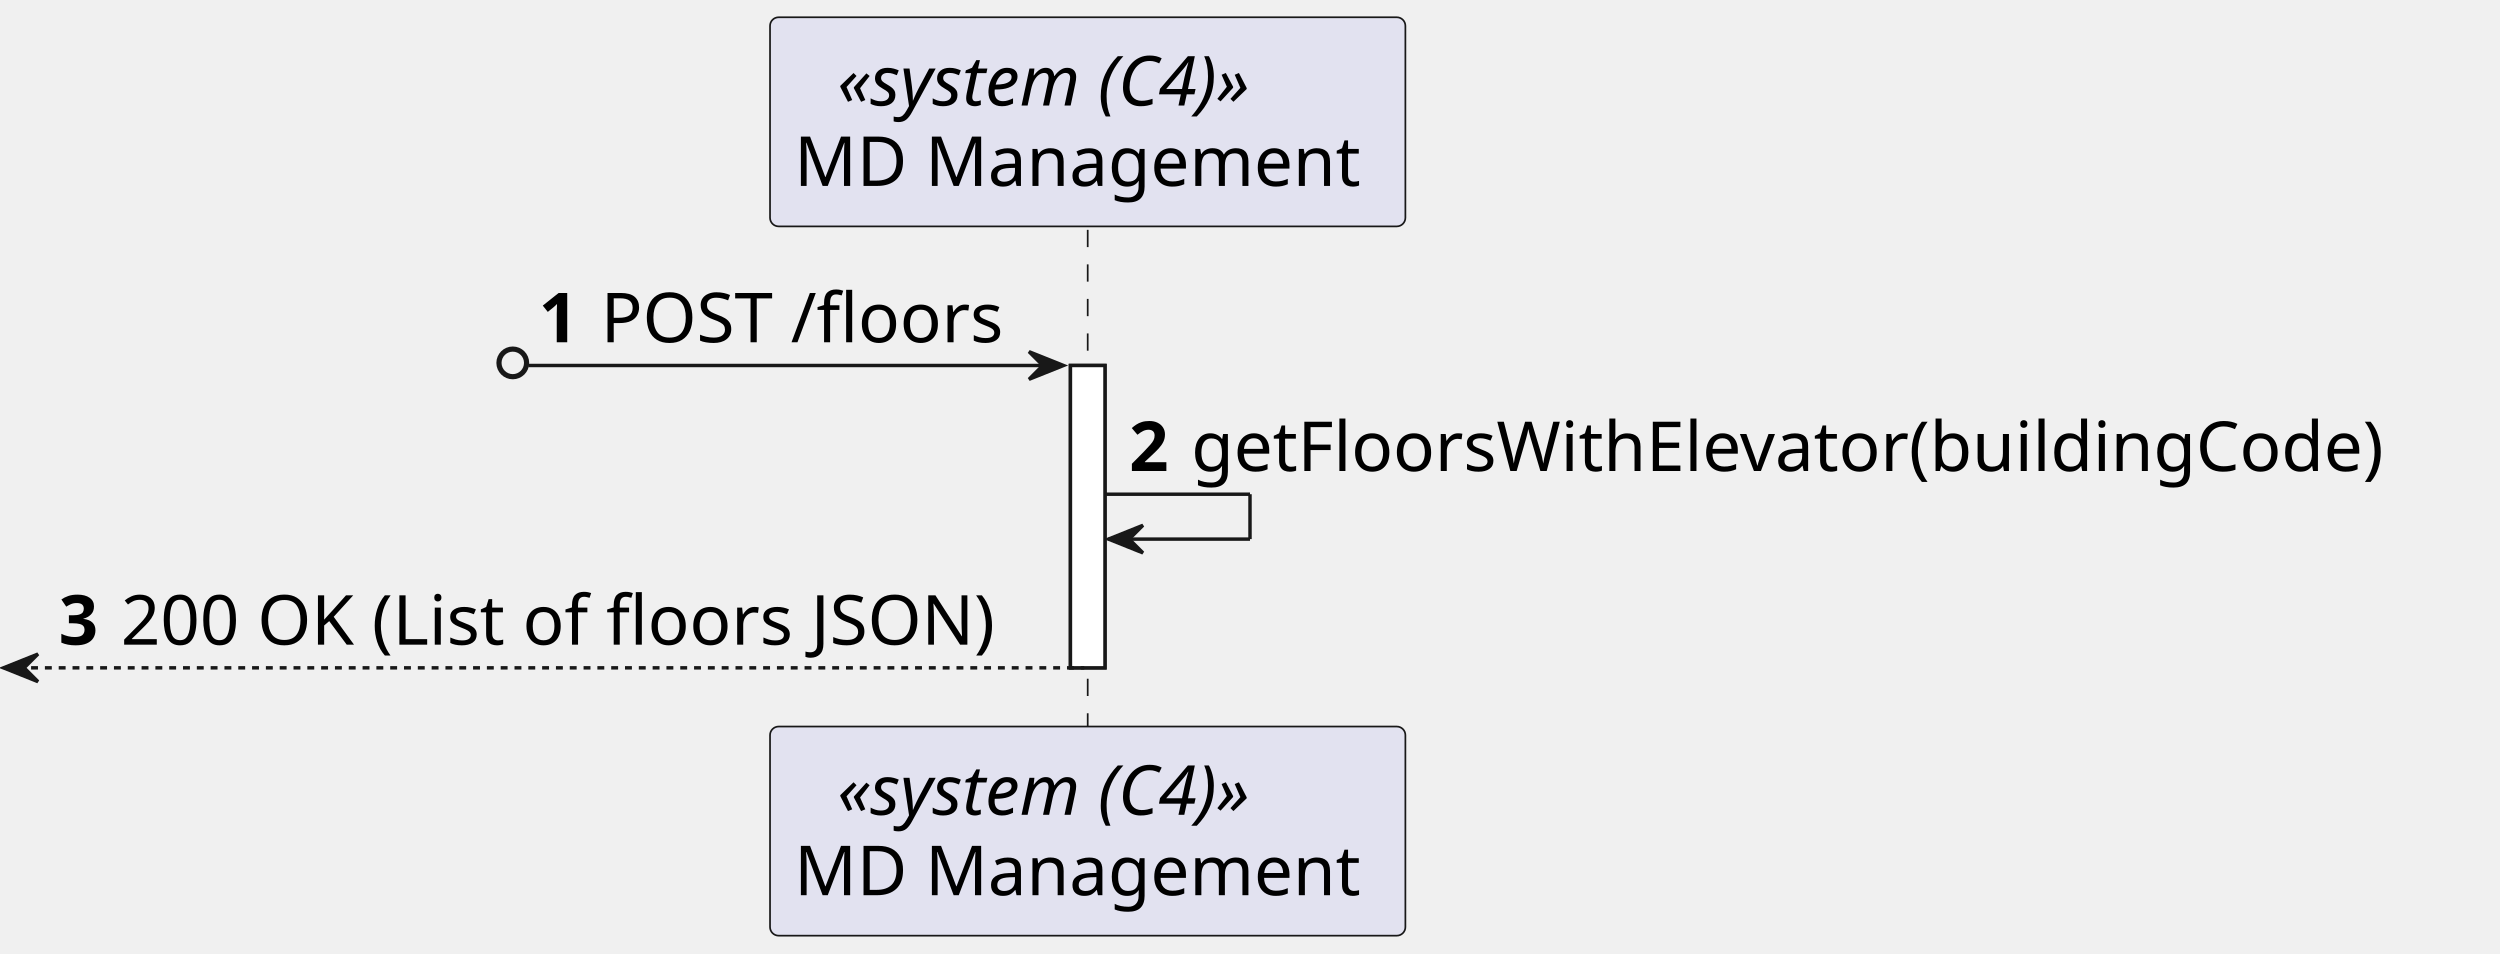
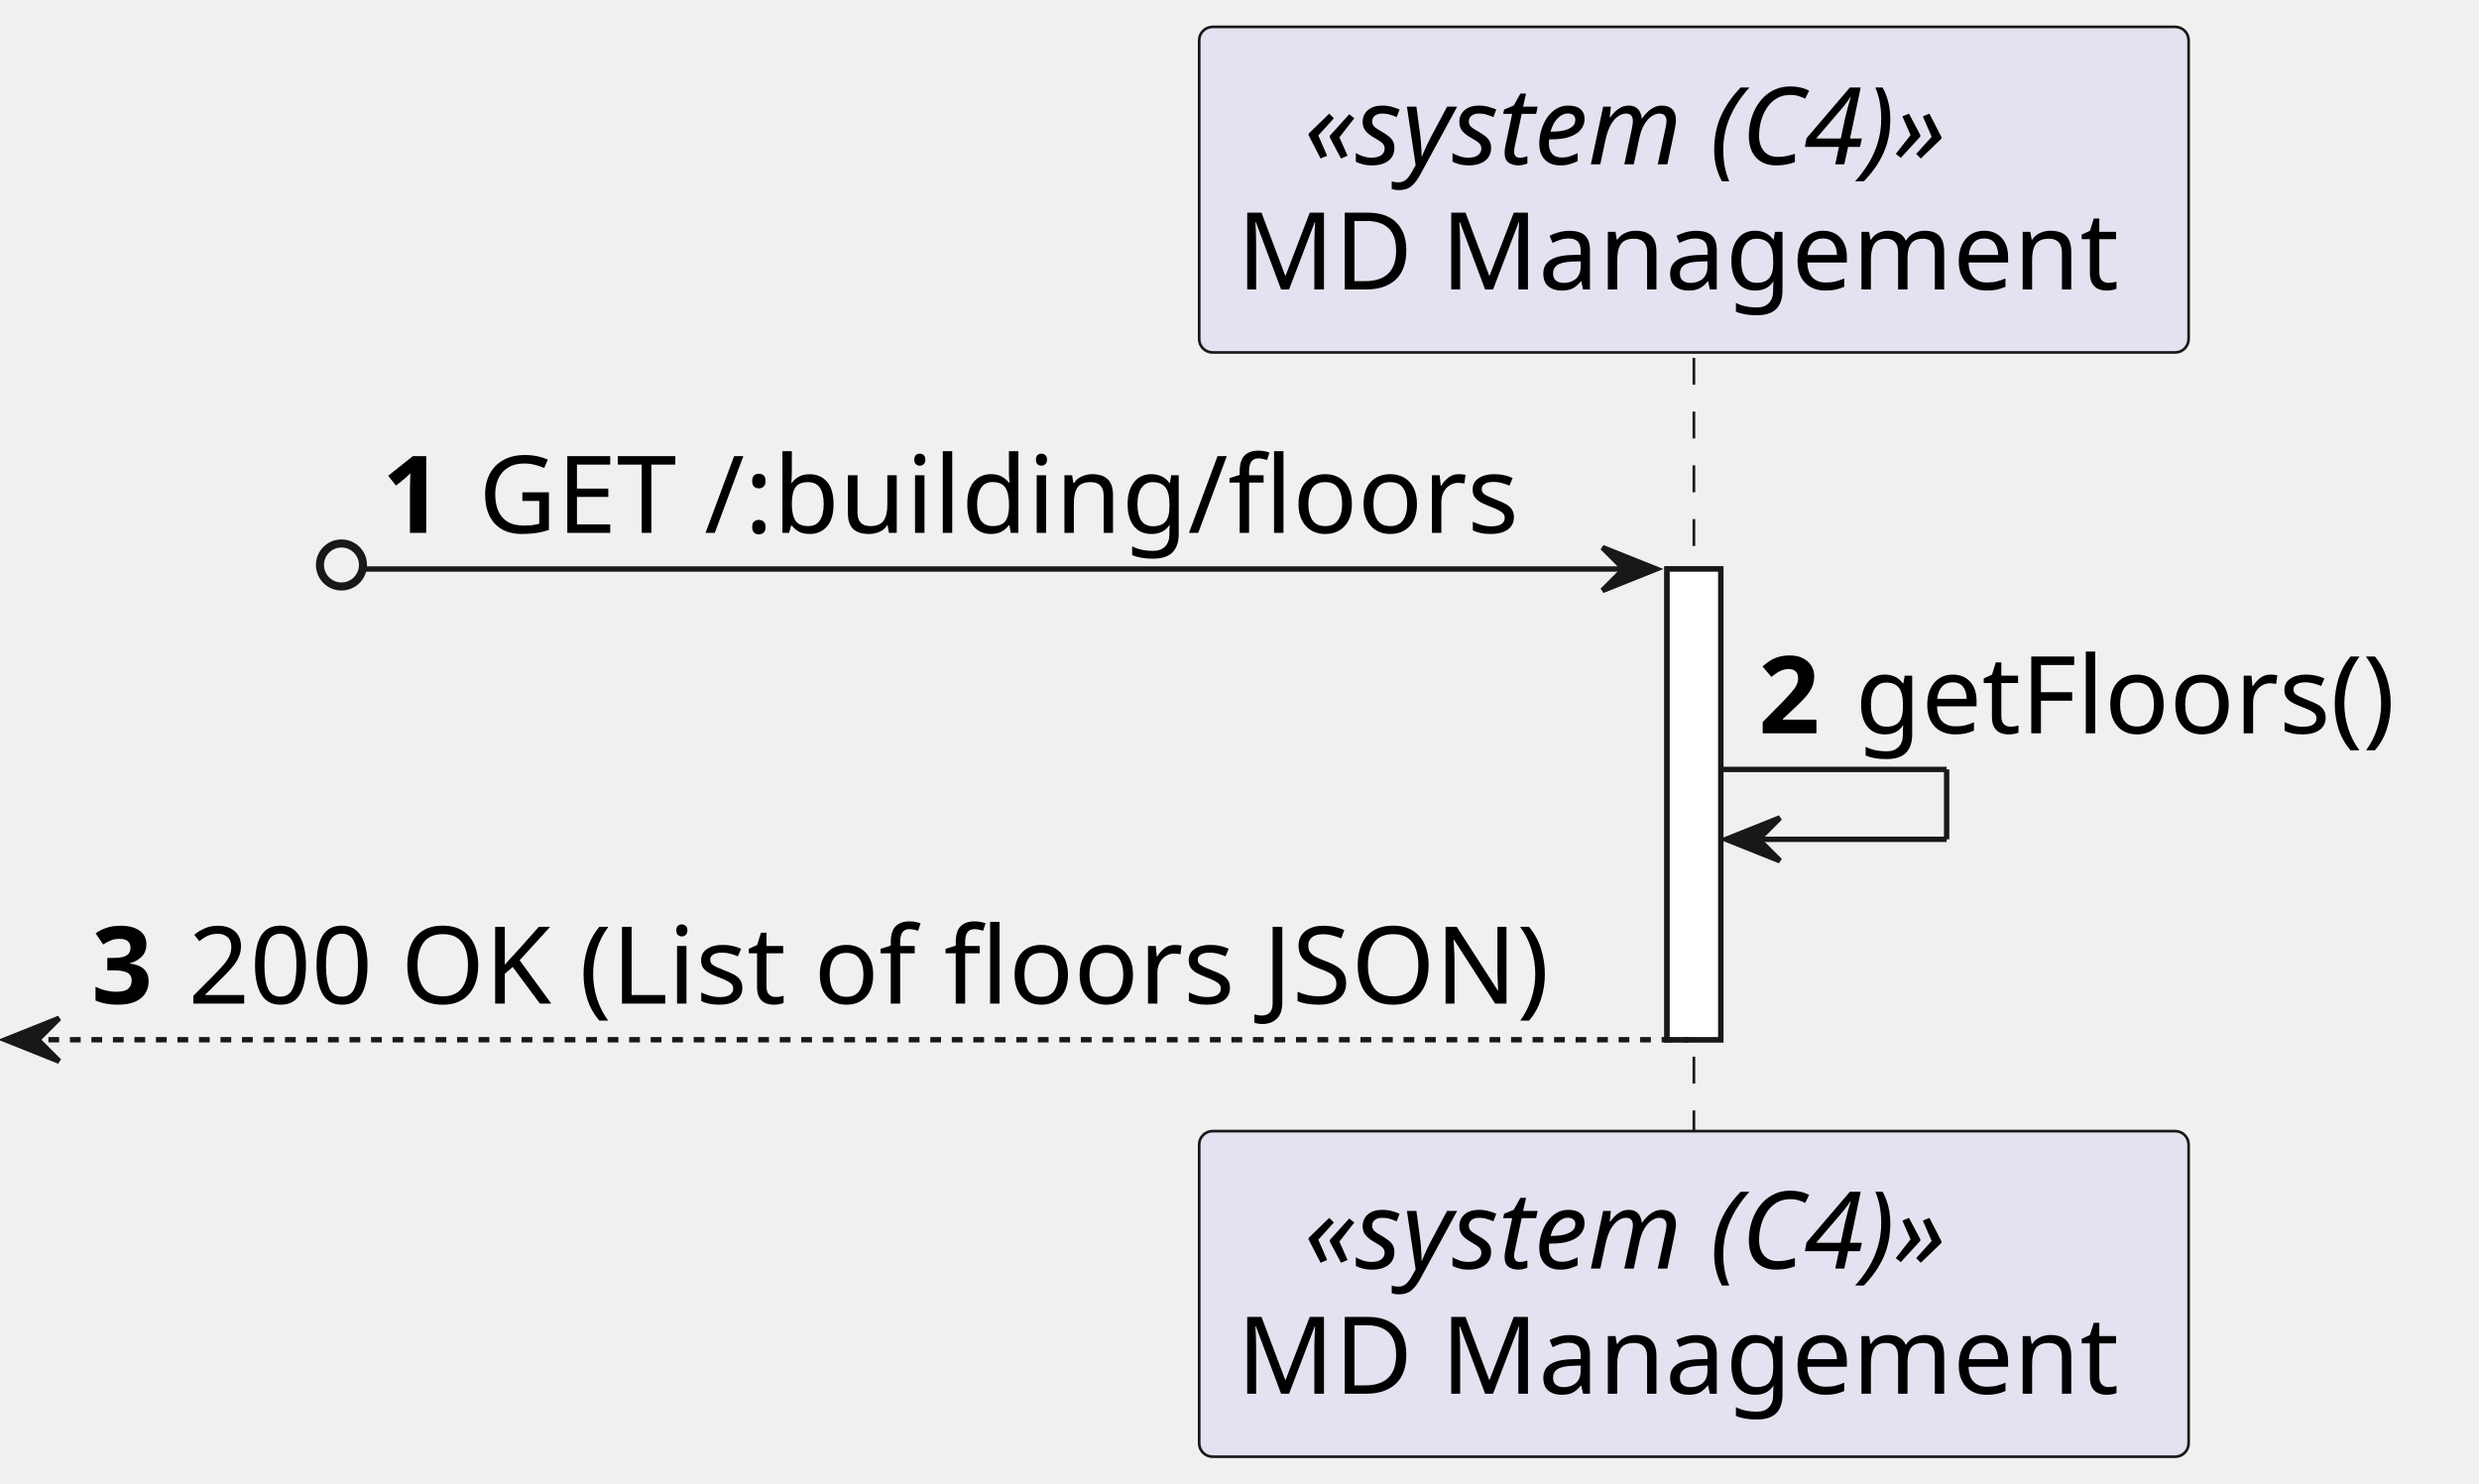
- <svg xmlns="http://www.w3.org/2000/svg" contentStyleType="text/css" height="276px" preserveAspectRatio="none" style="width:724px;height:276px;background:#FFFFFF;" version="1.1" viewBox="0 0 724 276" width="724px" zoomAndPan="magnify">
+ <svg xmlns="http://www.w3.org/2000/svg" contentStyleType="text/css" height="276px" preserveAspectRatio="none" style="width:461px;height:276px;background:#FFFFFF;" version="1.1" viewBox="0 0 461 276" width="461px" zoomAndPan="magnify">
  <defs />
  <g>
    <rect fill="#FFFFFF" height="87.562" style="stroke:#181818;stroke-width:1.0;" width="10" x="310" y="105.844" />
    <line style="stroke:#181818;stroke-width:0.5;stroke-dasharray:5.0,5.0;" x1="315" x2="315" y1="66.562" y2="211.406" />
    <rect fill="#E2E2F0" height="60.562" rx="2.5" ry="2.5" style="stroke:#181818;stroke-width:0.5;" width="184" x="223" y="5" />
    <text fill="#000000" font-family="sans-serif" font-size="20" font-style="italic" lengthAdjust="spacing" textLength="145" x="242.5" y="30.564">«system (C4)»</text>
    <text fill="#000000" font-family="sans-serif" font-size="20" lengthAdjust="spacing" textLength="170" x="230" y="53.846">MD Management</text>
    <rect fill="#E2E2F0" height="60.562" rx="2.5" ry="2.5" style="stroke:#181818;stroke-width:0.5;" width="184" x="223" y="210.406" />
    <text fill="#000000" font-family="sans-serif" font-size="20" font-style="italic" lengthAdjust="spacing" textLength="145" x="242.5" y="235.971">«system (C4)»</text>
    <text fill="#000000" font-family="sans-serif" font-size="20" lengthAdjust="spacing" textLength="170" x="230" y="259.252">MD Management</text>
    <rect fill="#FFFFFF" height="87.562" style="stroke:#181818;stroke-width:1.0;" width="10" x="310" y="105.844" />
-     <ellipse cx="148.5" cy="105.094" fill="none" rx="4" ry="4" style="stroke:#181818;stroke-width:1.5;" />
+     <ellipse cx="63.5" cy="105.094" fill="none" rx="4" ry="4" style="stroke:#181818;stroke-width:1.5;" />
    <polygon fill="#181818" points="298,101.844,308,105.844,298,109.844,302,105.844" style="stroke:#181818;stroke-width:1.0;" />
-     <line style="stroke:#181818;stroke-width:1.0;" x1="153" x2="304" y1="105.844" y2="105.844" />
-     <text fill="#000000" font-family="sans-serif" font-size="20" font-weight="bold" lengthAdjust="spacing" textLength="14" x="156" y="99.127">1</text>
-     <text fill="#000000" font-family="sans-serif" font-size="20" lengthAdjust="spacing" textLength="121" x="174" y="99.127">POST /floors</text>
+     <line style="stroke:#181818;stroke-width:1.0;" x1="68" x2="304" y1="105.844" y2="105.844" />
+     <text fill="#000000" font-family="sans-serif" font-size="20" font-weight="bold" lengthAdjust="spacing" textLength="14" x="71" y="99.127">1</text>
+     <text fill="#000000" font-family="sans-serif" font-size="20" lengthAdjust="spacing" textLength="206" x="89" y="99.127">GET /:building/floors</text>
    <line style="stroke:#181818;stroke-width:1.0;" x1="320" x2="362" y1="143.125" y2="143.125" />
    <line style="stroke:#181818;stroke-width:1.0;" x1="362" x2="362" y1="143.125" y2="156.125" />
    <line style="stroke:#181818;stroke-width:1.0;" x1="321" x2="362" y1="156.125" y2="156.125" />
    <polygon fill="#181818" points="331,152.125,321,156.125,331,160.125,327,156.125" style="stroke:#181818;stroke-width:1.0;" />
    <text fill="#000000" font-family="sans-serif" font-size="20" font-weight="bold" lengthAdjust="spacing" textLength="14" x="327" y="136.408">2</text>
-     <text fill="#000000" font-family="sans-serif" font-size="20" lengthAdjust="spacing" textLength="372" x="345" y="136.408">getFloorsWithElevator(buildingCode)</text>
+     <text fill="#000000" font-family="sans-serif" font-size="20" lengthAdjust="spacing" textLength="109" x="345" y="136.408">getFloors()</text>
    <polygon fill="#181818" points="11,189.406,1,193.406,11,197.406,7,193.406" style="stroke:#181818;stroke-width:1.0;" />
    <line style="stroke:#181818;stroke-width:1.0;stroke-dasharray:2.0,2.0;" x1="5" x2="314" y1="193.406" y2="193.406" />
    <text fill="#000000" font-family="sans-serif" font-size="20" font-weight="bold" lengthAdjust="spacing" textLength="14" x="17" y="186.69">3</text>
    <text fill="#000000" font-family="sans-serif" font-size="20" lengthAdjust="spacing" textLength="273" x="35" y="186.69">200 OK (List of floors JSON)</text>
  </g>
</svg>
